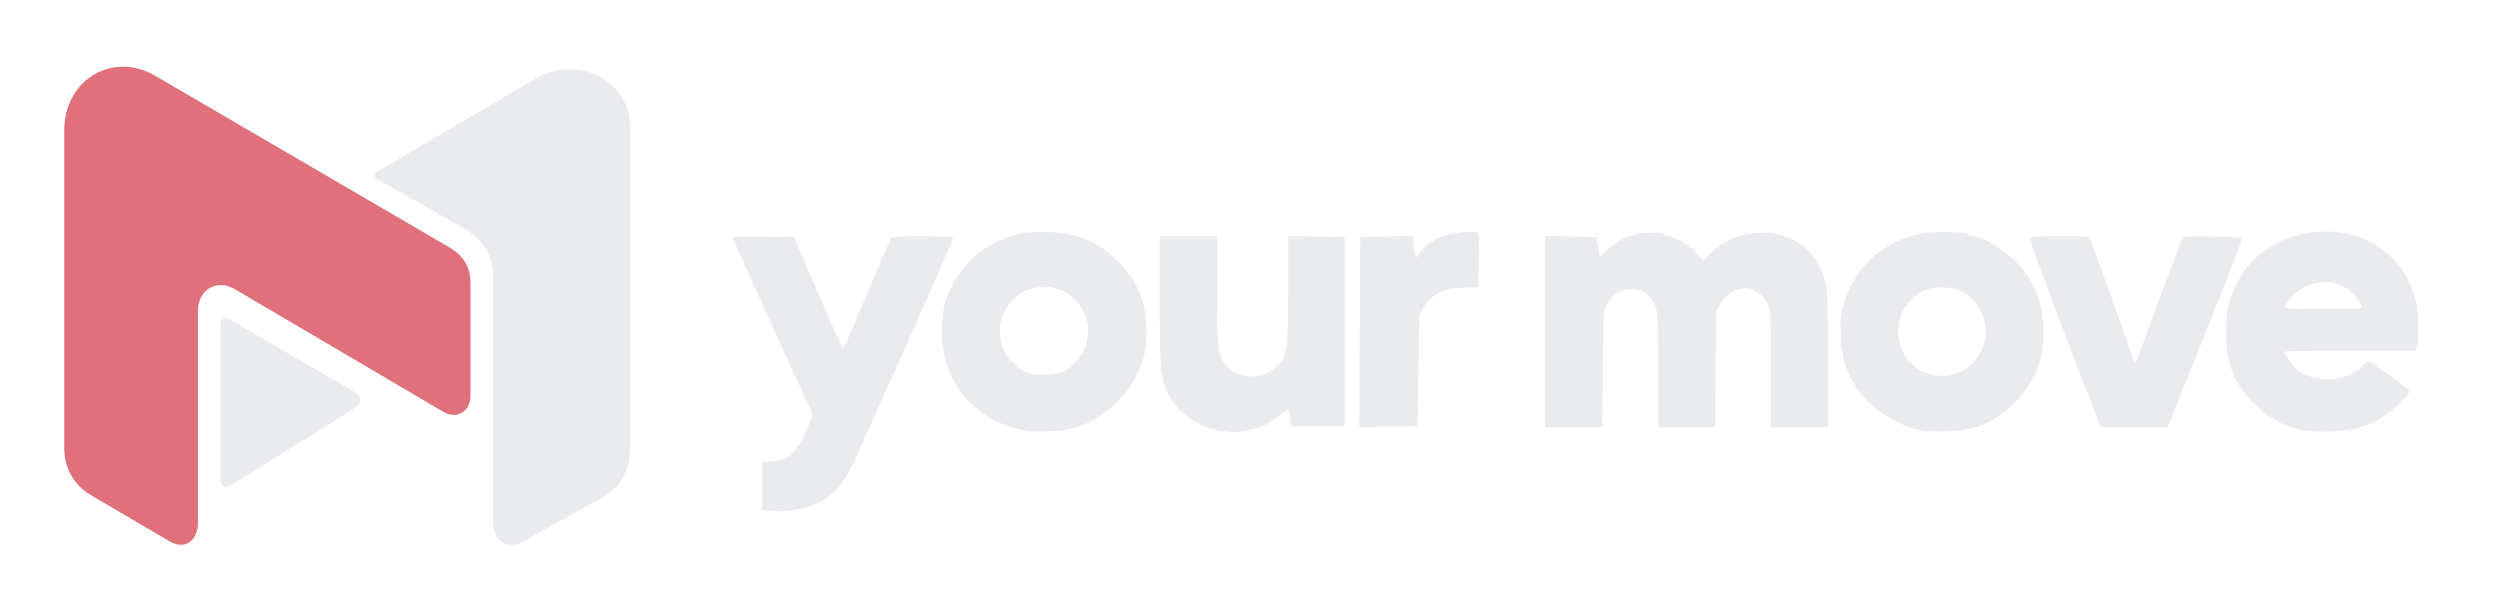
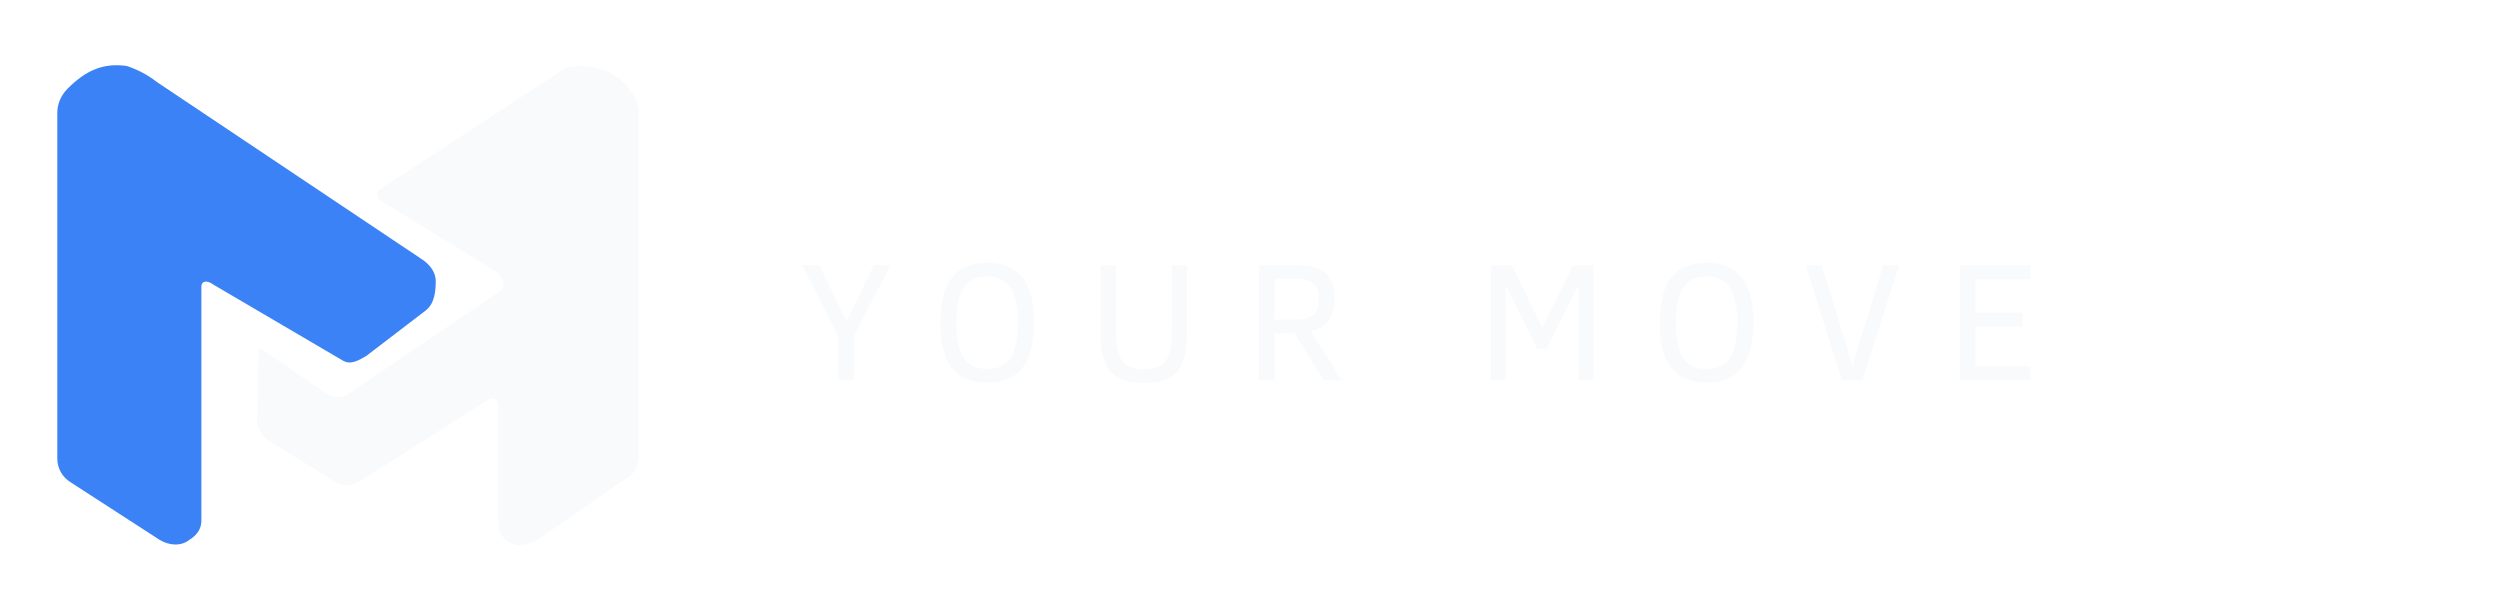
<svg xmlns="http://www.w3.org/2000/svg" width="1440" height="352" viewBox="0 0 1440 352" role="img" aria-labelledby="title">
-   <g transform="translate(37 38)">
-     <path fill="#e0707c" d="M 0 37 C 0 8 28 -9 53 6 L 221 104 C 230 109 234 116 234 125 L 234 190 C 234 199 226 204 218 199 L 99 129 C 88 122 77 129 77 141 L 77 263 C 77 273 70 279 61 274 L 15 247 C 5 241 0 231 0 220 Z" />
-     <path fill="#e9ebee" d="M 180 61 L 272 7 C 296 -7 326 9 326 35 L 326 220 C 326 232 321 242 311 248 L 264 274 C 256 279 247 274 247 263 L 247 122 C 247 109 242 101 231 94 L 180 65 Q 177 63 180 61 Z M 90 151 Q 90 142 97 147 L 166 187 Q 175 192 166 198 L 97 241 Q 90 245 90 237 Z" />
-   </g>
-   <g transform="translate(414 118)">
-     <path fill="#e9ebee" fill-rule="evenodd" d="M 30.750 176.200 L 25.000 175.900 L 25.000 162.079 L 25.000 148.258 L 30.775 147.605 C 40.853 146.465 45.422 142.213 51.044 128.746 L 54.281 120.991 L 50.023 111.746 C 35.642 80.523 9.131 21.989 8.571 20.223 C 7.911 18.143 8.049 18.128 25.592 18.313 L 43.280 18.500 L 53.635 42.500 C 69.973 80.368 71.258 83.146 72.043 82.299 C 72.451 81.860 78.516 67.775 85.520 51.000 C 92.525 34.225 98.718 19.921 99.281 19.214 C 100.052 18.245 104.593 17.957 117.653 18.048 C 127.194 18.114 135.000 18.511 135.000 18.930 C 135.000 20.263 114.684 66.220 80.375 142.500 C 77.407 149.100 73.376 156.830 71.417 159.678 C 63.483 171.214 48.883 177.146 30.750 176.200 Z M 176.519 130.000 C 147.571 124.769 128.632 102.457 128.559 73.500 C 128.546 68.000 129.144 61.025 129.889 58.000 C 132.029 49.317 137.858 39.135 144.496 32.487 C 151.703 25.270 157.108 21.972 167.610 18.384 C 174.337 16.085 177.196 15.682 187.000 15.647 C 204.806 15.584 217.206 20.230 228.707 31.275 C 241.035 43.112 246.314 55.452 246.343 72.500 C 246.363 83.827 245.323 88.390 240.340 98.838 C 234.049 112.028 219.570 124.159 205.000 128.446 C 198.321 130.411 183.325 131.229 176.519 130.000 Z M 196.384 96.778 C 202.662 94.913 209.490 87.563 211.561 80.440 C 217.241 60.898 200.679 43.279 181.054 47.987 C 161.661 52.639 155.330 78.127 170.225 91.584 C 172.417 93.565 175.626 95.801 177.355 96.553 C 181.301 98.270 190.974 98.384 196.384 96.778 Z M 288.043 129.861 C 276.297 127.914 264.329 119.529 259.393 109.789 C 254.504 100.141 254.031 95.340 254.015 55.250 L 254.000 18.000 L 270.500 18.000 L 287.000 18.000 L 287.000 48.451 C 287.000 66.743 287.437 80.941 288.095 84.009 C 291.251 98.723 309.409 103.852 321.065 93.322 C 327.524 87.487 328.000 84.433 328.000 48.794 L 328.000 17.950 L 344.250 18.225 L 360.500 18.500 L 360.500 73.000 L 360.500 127.500 L 345.000 127.500 L 329.500 127.500 L 329.226 124.500 C 328.497 116.526 328.408 116.471 323.379 120.897 C 317.443 126.122 312.001 128.663 304.000 129.944 C 296.640 131.123 295.618 131.117 288.043 129.861 Z M 691.000 129.509 C 676.915 126.323 662.270 116.330 654.937 104.901 C 649.408 96.286 646.853 87.766 646.269 76.000 C 645.880 68.158 646.160 63.895 647.377 59.159 C 652.454 39.390 666.199 24.668 685.500 18.327 C 695.658 14.990 711.952 14.570 721.500 17.401 C 741.389 23.297 757.007 39.201 761.460 58.093 C 763.247 65.674 763.446 78.777 761.887 86.201 C 757.946 104.970 742.158 122.473 724.152 128.035 C 715.393 130.740 699.555 131.445 691.000 129.509 Z M 715.500 96.078 C 721.286 93.536 726.609 87.153 728.571 80.405 C 732.173 68.012 726.943 55.736 715.500 49.723 C 709.926 46.794 699.074 46.794 693.500 49.723 C 682.057 55.736 676.827 68.012 680.429 80.405 C 684.816 95.495 700.683 102.586 715.500 96.078 Z M 911.000 129.503 C 900.515 127.120 892.370 122.532 884.226 114.422 C 872.062 102.308 867.373 89.245 868.216 69.821 C 868.742 57.703 871.079 49.992 877.131 40.409 C 885.052 27.868 898.371 19.201 914.028 16.400 C 944.300 10.984 970.898 27.261 977.494 55.240 C 978.973 61.512 979.502 77.525 978.370 81.750 L 977.767 84.000 L 939.883 84.000 C 919.048 84.000 902.000 84.243 902.000 84.540 C 902.000 87.164 906.858 93.588 910.672 96.007 C 921.743 103.028 938.249 101.612 946.570 92.927 C 948.112 91.317 949.728 90.000 950.161 90.000 C 951.369 90.000 973.450 105.985 973.866 107.161 C 974.428 108.751 965.201 117.787 958.572 122.138 C 955.312 124.279 949.687 126.955 946.072 128.085 C 937.297 130.831 919.932 131.532 911.000 129.503 Z M 946.321 58.250 C 945.194 55.053 941.086 50.216 937.739 48.148 C 929.461 43.031 918.690 43.365 910.511 48.992 C 906.780 51.560 902.000 57.386 902.000 59.368 C 902.000 59.716 912.111 60.000 924.469 60.000 C 945.435 60.000 946.896 59.883 946.321 58.250 Z M 369.241 73.274 L 369.500 18.500 L 384.750 18.176 L 400.000 17.851 L 400.100 22.176 C 400.155 24.554 400.492 27.539 400.850 28.808 C 401.492 31.087 401.523 31.078 403.297 28.074 C 405.121 24.986 411.132 20.437 416.390 18.164 C 420.084 16.568 432.966 14.917 435.847 15.670 C 438.014 16.237 438.045 16.500 437.775 31.873 L 437.500 47.500 L 429.143 47.646 C 418.019 47.841 411.021 51.180 406.533 58.434 L 403.500 63.337 L 403.000 95.419 L 402.500 127.500 L 385.741 127.774 L 368.983 128.048 L 369.241 73.274 Z M 476.000 72.911 L 476.000 17.823 L 490.750 18.161 L 505.500 18.500 L 506.363 24.247 L 507.226 29.994 L 512.668 25.020 C 526.957 11.962 550.063 13.259 563.254 27.860 L 566.997 32.003 L 570.897 28.103 C 585.852 13.148 611.171 11.873 626.570 25.299 C 631.690 29.763 636.501 38.728 637.913 46.434 C 638.572 50.030 639.000 67.262 639.000 90.184 L 639.000 128.000 L 622.500 128.000 L 606.000 128.000 L 606.000 94.316 C 606.000 62.348 605.895 60.415 603.940 56.376 C 601.746 51.844 595.759 48.000 590.896 48.000 C 586.161 48.000 579.661 52.210 577.000 57.000 L 574.500 61.500 L 574.200 94.750 L 573.900 128.000 L 557.450 128.000 L 541.000 128.000 L 541.000 94.712 C 541.000 62.162 540.950 61.326 538.750 57.020 C 535.571 50.800 532.124 48.571 525.680 48.571 C 519.497 48.571 515.416 50.985 511.821 56.768 C 509.530 60.452 509.496 60.938 509.201 94.250 L 508.901 128.000 L 492.451 128.000 L 476.000 128.000 L 476.000 72.911 Z M 795.032 125.584 C 794.527 124.256 791.331 116.043 787.931 107.334 C 775.585 75.716 755.000 20.740 755.000 19.387 C 755.000 18.259 758.167 18.000 771.965 18.000 C 788.091 18.000 788.984 18.102 790.036 20.068 C 790.967 21.808 805.035 60.870 813.150 84.250 C 814.439 87.963 815.721 91.000 816.000 91.000 C 816.279 91.000 817.561 87.963 818.850 84.250 C 824.634 67.593 842.406 20.369 843.343 19.167 C 844.153 18.129 847.966 17.908 860.610 18.167 C 869.535 18.350 877.109 18.772 877.440 19.105 C 877.772 19.438 868.276 44.076 856.337 73.855 L 834.630 128.000 L 815.290 128.000 L 795.950 128.000 L 795.032 125.584 Z" />
-   </g>
+   <path fill="#3B82F6" d="M73 38 C59 36 49 41 39 51 C35 55 33 60 33 65 L33 264 C33 270 36 275 41 278 L92 311 C97 314 104 315 109 311 C114 308 116 304 116 300 L116 165 C116 162 119 161 123 164 L198 208 C202 210 206 208 211 205 L245 179 C249 176 251 171 251 162 C251 157 248 153 244 150 L90 47 C85 43 79 40 73 38 Z" />
+   <path fill="#F8FAFC" d="M355 44 C346 38 336 37 326 39 L219 109 C216 111 217 114 220 116 L285 156 C290 159 291 164 289 167 L202 226 C197 230 192 229 187 226 L149 200 L148 242 C148 247 151 251 155 254 L194 278 C198 280 202 280 206 278 L280 231 C284 228 287 230 287 234 L287 302 C287 308 292 313 298 314 C302 314 307 313 311 310 L363 274 C366 272 368 267 368 262 L368 66 C368 58 363 50 355 44 Z" />
+   <path fill="#F8FAFC" aria-label="YOUR MOVE" d="M 491.869,193.399 V 219 h -8.948 v -25.17 l -20.959,-41.057 h 10.001 l 15.552,32.204 15.887,-32.204 h 9.522 z m 103.673,-7.513 q 0,17.849 -6.747,26.175 -6.699,8.326 -20.193,8.326 -13.686,0 -20.337,-8.47 -6.604,-8.47 -6.604,-26.031 0,-17.418 6.556,-25.936 6.556,-8.565 20.385,-8.565 13.638,0 20.289,8.374 6.651,8.374 6.651,26.127 z m -9.283,0 q 0,-13.733 -4.163,-20.193 -4.115,-6.46 -13.494,-6.46 -9.379,0 -13.542,6.46 -4.115,6.46 -4.115,20.193 0,13.829 4.163,20.241 4.211,6.412 13.494,6.412 9.235,0 13.446,-6.364 4.211,-6.364 4.211,-20.289 z m 97.5,5.455 q 0,10.862 -2.44,17.131 -2.44,6.269 -7.704,9.14 -5.216,2.871 -14.643,2.871 -9.379,0 -14.786,-2.919 -5.407,-2.919 -7.848,-9.235 -2.393,-6.316 -2.393,-16.987 v -38.568 h 8.853 v 37.611 q 0,8.709 1.579,13.446 1.579,4.689 4.977,6.747 3.445,2.058 9.475,2.058 6.077,0 9.522,-2.01 3.445,-2.058 4.977,-6.508 1.579,-4.45 1.579,-13.542 v -37.803 h 8.853 z M 762.453,219 745.562,191.964 H 734.029 V 219 h -8.853 v -66.227 h 20.576 q 12.346,0 17.705,4.546 5.359,4.546 5.359,14.068 0,8.135 -3.302,12.872 -3.254,4.737 -10.623,6.316 L 772.837,219 Z m -2.775,-46.942 q 0,-6.556 -3.35,-8.996 -3.302,-2.488 -10.671,-2.488 H 734.029 v 23.543 h 11.054 q 5.551,0 8.709,-1.148 3.206,-1.196 4.546,-3.732 1.34,-2.584 1.34,-7.178 z M 909.219,219 v -54.886 l -18.327,36.846 h -5.503 l -18.136,-36.846 V 219 h -8.422 v -66.227 h 11.963 l 17.562,36.032 17.705,-36.032 h 11.58 V 219 Z m 100.706,-33.113 q 0,17.849 -6.747,26.175 -6.699,8.326 -20.193,8.326 -13.686,0 -20.337,-8.47 -6.604,-8.47 -6.604,-26.031 0,-17.418 6.556,-25.936 6.556,-8.565 20.385,-8.565 13.638,0 20.289,8.374 6.651,8.374 6.651,26.127 z m -9.283,0 q 0,-13.733 -4.163,-20.193 -4.115,-6.46 -13.494,-6.46 -9.379,0 -13.542,6.46 -4.115,6.46 -4.115,20.193 0,13.829 4.163,20.241 4.211,6.412 13.494,6.412 9.235,0 13.446,-6.364 4.211,-6.364 4.211,-20.289 z M 1072.732,219 h -11.867 l -20.767,-66.227 h 9.235 l 17.705,57.709 17.753,-57.709 h 9.044 z m 56.252,0 v -66.227 h 40.482 v 7.991 h -31.63 v 19.332 h 27.036 v 8.039 h -27.036 v 22.825 h 31.63 V 219 Z" />
</svg>
